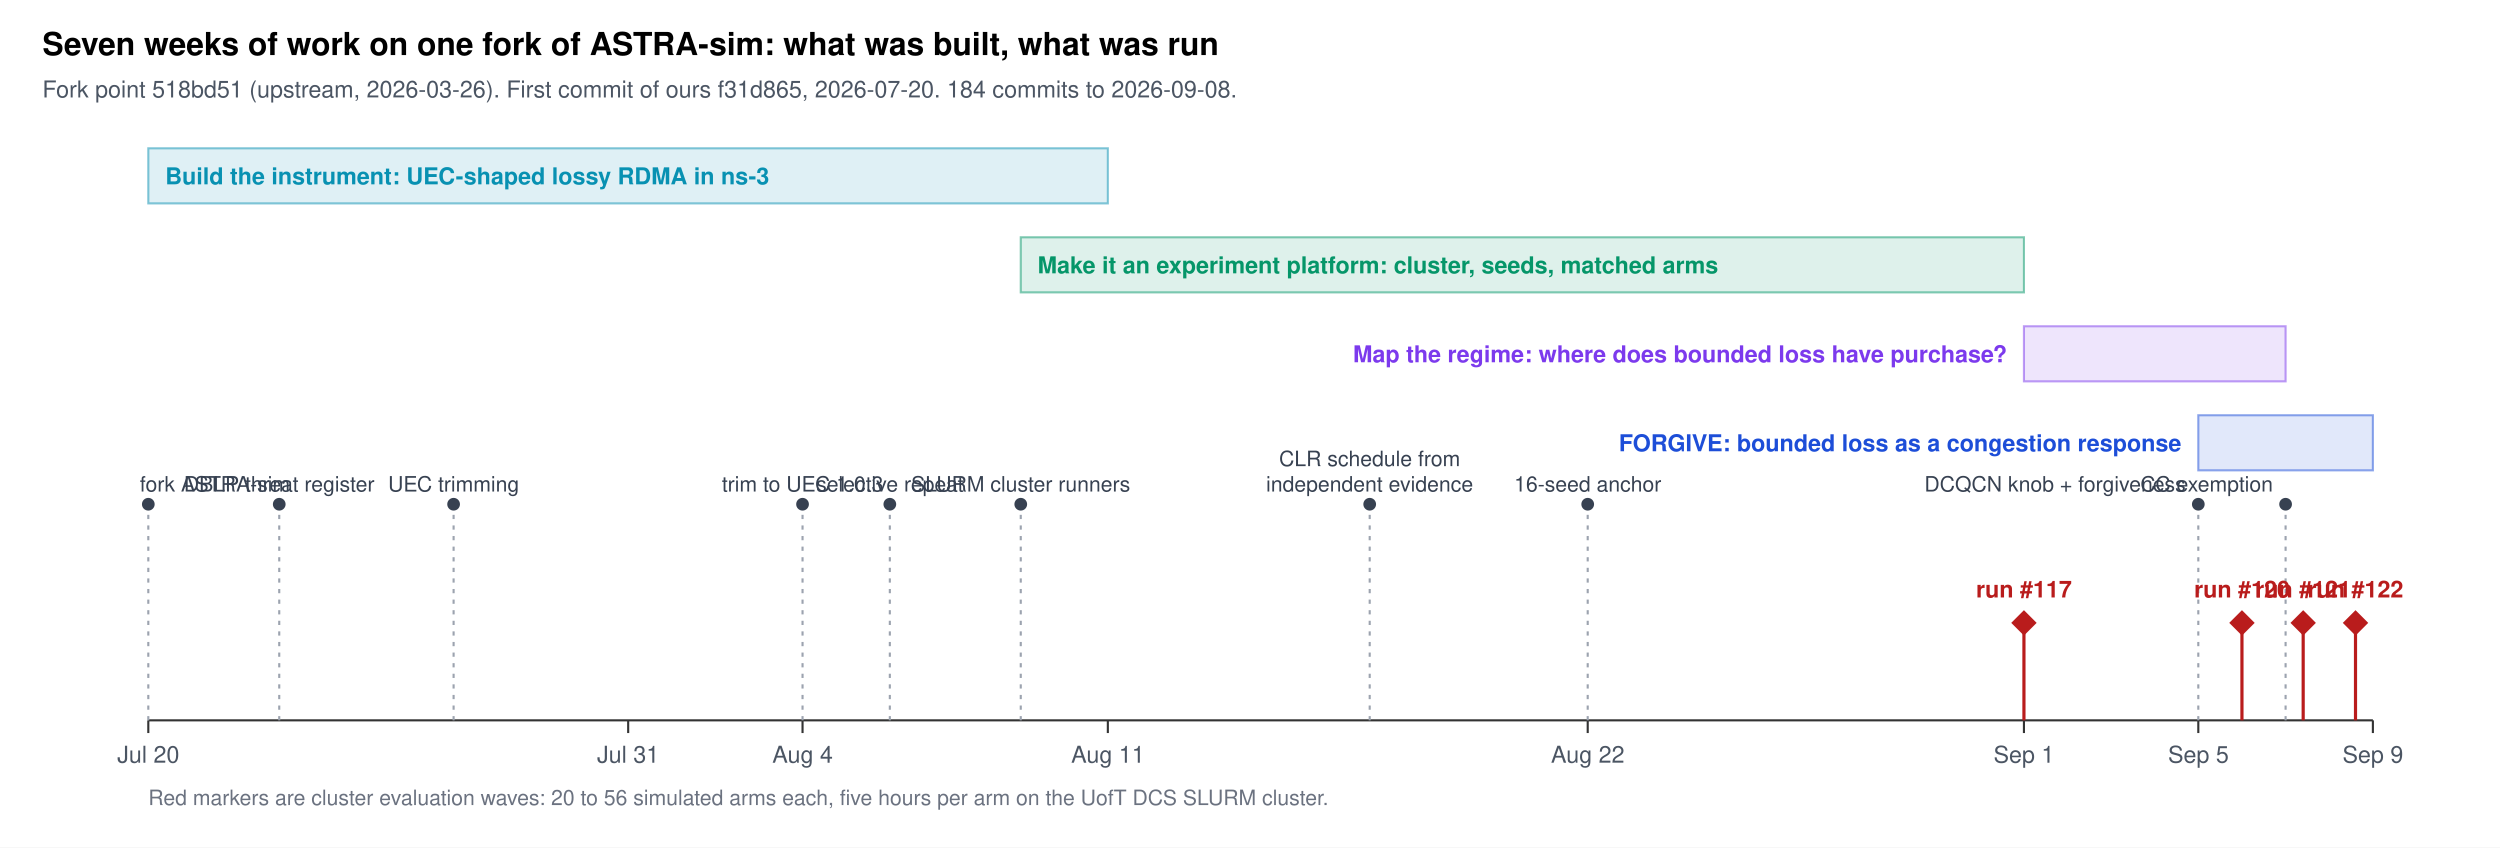
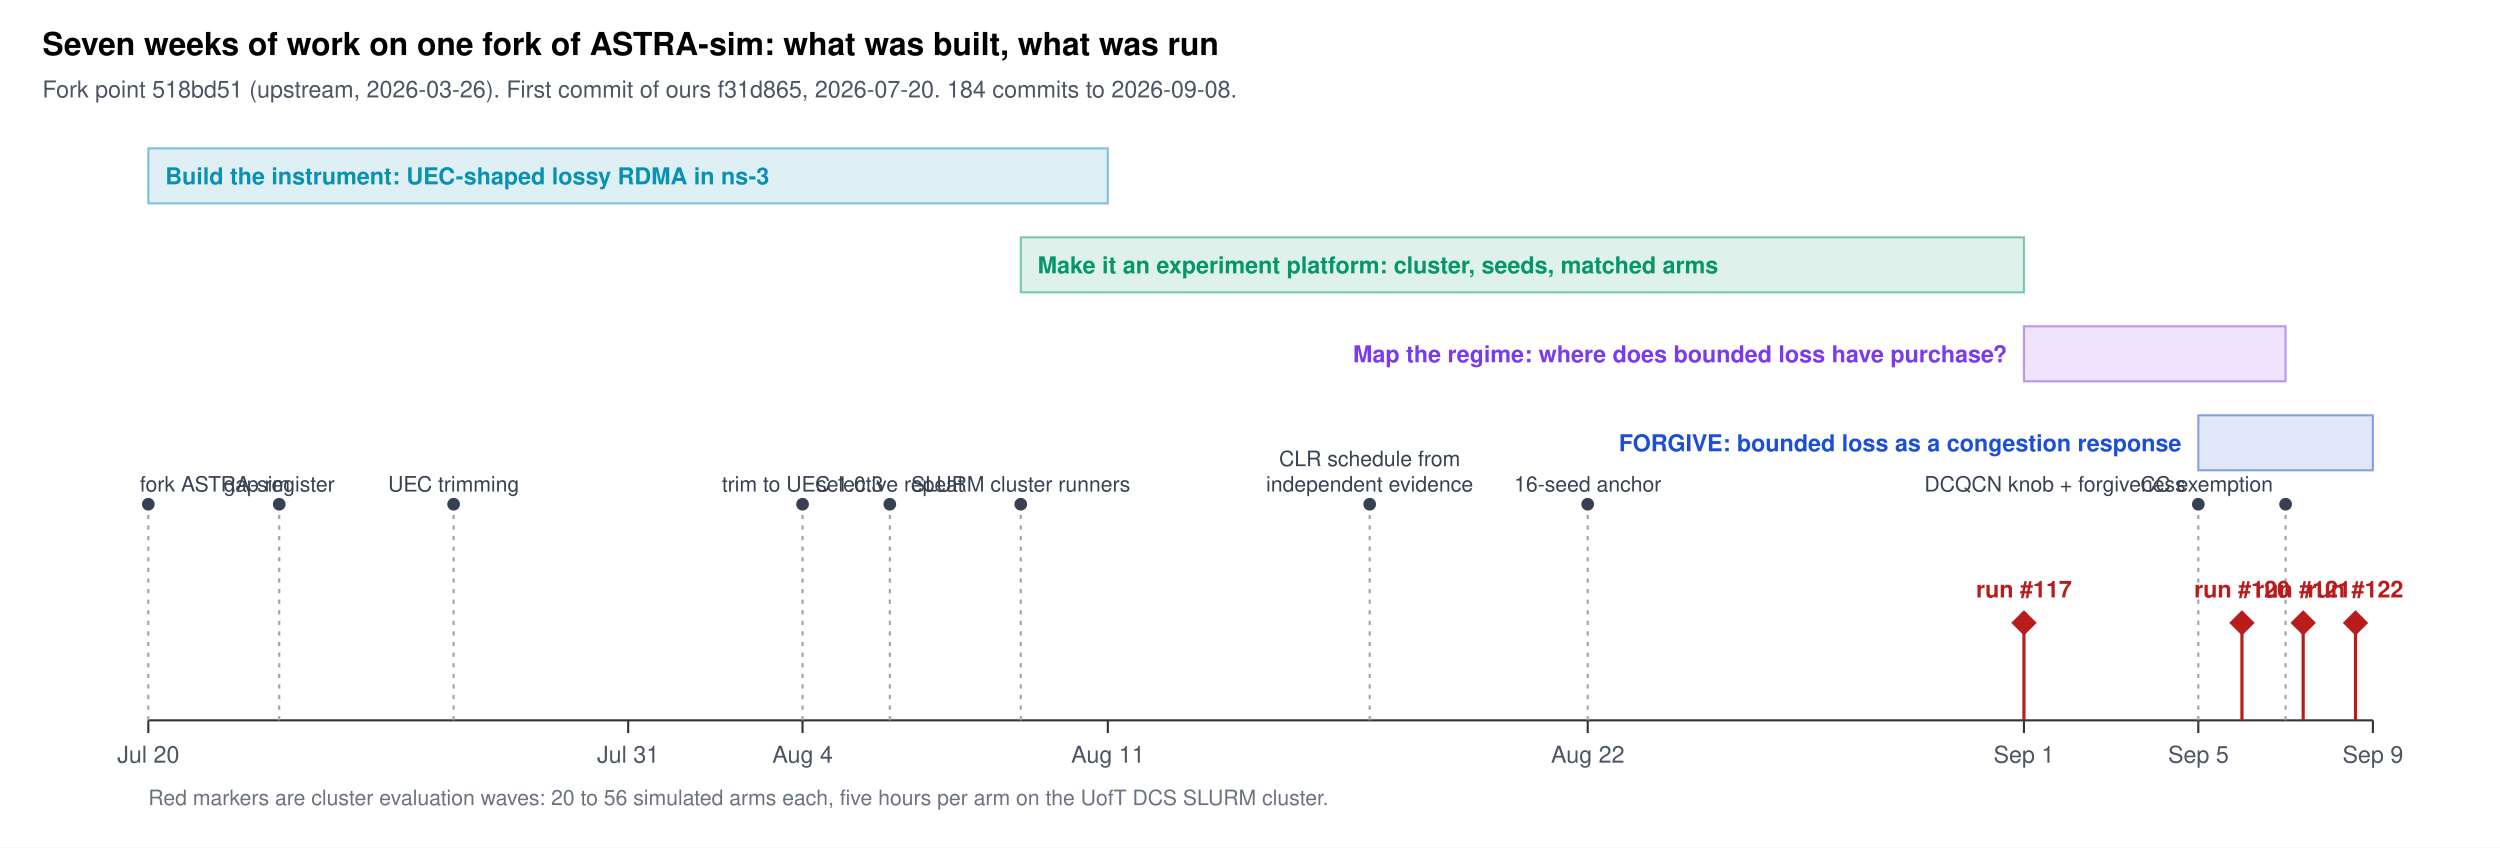
<svg xmlns="http://www.w3.org/2000/svg" width="1180" height="400" viewBox="0 0 1180 400" font-family="Helvetica, Arial, sans-serif" font-size="12">
  <rect width="1180" height="400" fill="white" />
  <text x="20" y="26" font-size="15" font-weight="bold">Seven weeks of work on one fork of ASTRA-sim: what was built, what was run</text>
  <text x="20" y="46" font-size="11" fill="#4b5563">Fork point 518bd51 (upstream, 2026-03-26). First commit of ours f31d865, 2026-07-20. 184 commits to 2026-09-08.</text>
  <line x1="70" y1="340" x2="1120" y2="340" stroke="#333" />
  <line x1="70.0" y1="340" x2="70.0" y2="346" stroke="#333" />
  <text x="70.0" y="360" text-anchor="middle" font-size="11" fill="#4b5563">Jul 20</text>
  <line x1="296.5" y1="340" x2="296.5" y2="346" stroke="#333" />
  <text x="296.471" y="360" text-anchor="middle" font-size="11" fill="#4b5563">Jul 31</text>
  <line x1="378.8" y1="340" x2="378.8" y2="346" stroke="#333" />
  <text x="378.824" y="360" text-anchor="middle" font-size="11" fill="#4b5563">Aug 4</text>
  <line x1="522.9" y1="340" x2="522.9" y2="346" stroke="#333" />
  <text x="522.941" y="360" text-anchor="middle" font-size="11" fill="#4b5563">Aug 11</text>
  <line x1="749.4" y1="340" x2="749.4" y2="346" stroke="#333" />
  <text x="749.412" y="360" text-anchor="middle" font-size="11" fill="#4b5563">Aug 22</text>
  <line x1="955.3" y1="340" x2="955.3" y2="346" stroke="#333" />
  <text x="955.294" y="360" text-anchor="middle" font-size="11" fill="#4b5563">Sep 1</text>
  <line x1="1037.6" y1="340" x2="1037.6" y2="346" stroke="#333" />
  <text x="1037.647" y="360" text-anchor="middle" font-size="11" fill="#4b5563">Sep 5</text>
  <line x1="1120.0" y1="340" x2="1120.0" y2="346" stroke="#333" />
  <text x="1120.0" y="360" text-anchor="middle" font-size="11" fill="#4b5563">Sep 9</text>
  <rect x="70.0" y="70" width="452.9" height="26" fill="#0891b2" fill-opacity="0.13" stroke="#0891b2" stroke-opacity="0.5" />
  <text x="78.0" y="87" font-size="11" fill="#0891b2" font-weight="bold">Build the instrument: UEC-shaped lossy RDMA in ns-3</text>
  <rect x="481.8" y="112" width="473.5" height="26" fill="#059669" fill-opacity="0.13" stroke="#059669" stroke-opacity="0.5" />
  <text x="489.765" y="129" font-size="11" fill="#059669" font-weight="bold">Make it an experiment platform: cluster, seeds, matched arms</text>
  <rect x="955.3" y="154" width="123.5" height="26" fill="#7c3aed" fill-opacity="0.13" stroke="#7c3aed" stroke-opacity="0.5" />
  <text x="947.3" y="171" text-anchor="end" font-size="11" fill="#7c3aed" font-weight="bold">Map the regime: where does bounded loss have purchase?</text>
  <rect x="1037.6" y="196" width="82.4" height="26" fill="#1d4ed8" fill-opacity="0.13" stroke="#1d4ed8" stroke-opacity="0.5" />
  <text x="1029.6" y="213" text-anchor="end" font-size="11" fill="#1d4ed8" font-weight="bold">FORGIVE: bounded loss as a congestion response</text>
  <line x1="70.0" y1="238" x2="70.0" y2="340" stroke="#9ca3af" stroke-dasharray="2 3" />
  <circle cx="70.0" cy="238" r="3" fill="#374151" />
  <text x="66.0" y="232" text-anchor="start" font-size="10" fill="#374151">fork ASTRA-sim</text>
  <line x1="131.8" y1="238" x2="131.8" y2="340" stroke="#9ca3af" stroke-dasharray="2 3" />
  <circle cx="131.8" cy="238" r="3" fill="#374151" />
-   <text x="131.765" y="232" text-anchor="middle" font-size="10" fill="#374151">DBLP threat register</text>
+   <text x="131.765" y="232" text-anchor="middle" font-size="10" fill="#374151">gap register</text>
  <line x1="214.1" y1="238" x2="214.1" y2="340" stroke="#9ca3af" stroke-dasharray="2 3" />
  <circle cx="214.1" cy="238" r="3" fill="#374151" />
  <text x="214.118" y="232" text-anchor="middle" font-size="10" fill="#374151">UEC trimming</text>
  <line x1="378.8" y1="238" x2="378.8" y2="340" stroke="#9ca3af" stroke-dasharray="2 3" />
  <circle cx="378.8" cy="238" r="3" fill="#374151" />
  <text x="378.824" y="232" text-anchor="middle" font-size="10" fill="#374151">trim to UEC 1.0.3</text>
  <line x1="420.0" y1="238" x2="420.0" y2="340" stroke="#9ca3af" stroke-dasharray="2 3" />
  <circle cx="420.0" cy="238" r="3" fill="#374151" />
  <text x="420.0" y="232" text-anchor="middle" font-size="10" fill="#374151">selective repeat</text>
  <line x1="481.8" y1="238" x2="481.8" y2="340" stroke="#9ca3af" stroke-dasharray="2 3" />
  <circle cx="481.8" cy="238" r="3" fill="#374151" />
  <text x="481.765" y="232" text-anchor="middle" font-size="10" fill="#374151">SLURM cluster runners</text>
  <line x1="646.5" y1="238" x2="646.5" y2="340" stroke="#9ca3af" stroke-dasharray="2 3" />
  <circle cx="646.5" cy="238" r="3" fill="#374151" />
  <text x="646.471" y="220" text-anchor="middle" font-size="10" fill="#374151">CLR schedule from</text>
  <text x="646.471" y="232" text-anchor="middle" font-size="10" fill="#374151">independent evidence</text>
  <line x1="749.4" y1="238" x2="749.4" y2="340" stroke="#9ca3af" stroke-dasharray="2 3" />
  <circle cx="749.4" cy="238" r="3" fill="#374151" />
  <text x="749.412" y="232" text-anchor="middle" font-size="10" fill="#374151">16-seed anchor</text>
  <line x1="1037.6" y1="238" x2="1037.6" y2="340" stroke="#9ca3af" stroke-dasharray="2 3" />
  <circle cx="1037.6" cy="238" r="3" fill="#374151" />
  <text x="1031.647" y="232" text-anchor="end" font-size="10" fill="#374151">DCQCN knob + forgiveness</text>
  <line x1="1078.8" y1="238" x2="1078.8" y2="340" stroke="#9ca3af" stroke-dasharray="2 3" />
  <circle cx="1078.8" cy="238" r="3" fill="#374151" />
  <text x="1072.824" y="232" text-anchor="end" font-size="10" fill="#374151">CC exemption</text>
  <line x1="955.3" y1="340" x2="955.3" y2="294" stroke="#b91c1c" stroke-width="1.5" />
  <polygon points="955.3,288 961.3,294 955.3,300 949.3,294" fill="#b91c1c" />
  <text x="955.294" y="282" text-anchor="middle" font-size="11" font-weight="bold" fill="#b91c1c">run #117</text>
  <line x1="1058.2" y1="340" x2="1058.2" y2="294" stroke="#b91c1c" stroke-width="1.5" />
  <polygon points="1058.2,288 1064.2,294 1058.2,300 1052.2,294" fill="#b91c1c" />
  <text x="1058.235" y="282" text-anchor="middle" font-size="11" font-weight="bold" fill="#b91c1c">run #120</text>
  <line x1="1087.1" y1="340" x2="1087.1" y2="294" stroke="#b91c1c" stroke-width="1.5" />
  <polygon points="1087.1,288 1093.1,294 1087.1,300 1081.1,294" fill="#b91c1c" />
  <text x="1087.059" y="282" text-anchor="middle" font-size="11" font-weight="bold" fill="#b91c1c">run #121</text>
  <line x1="1111.8" y1="340" x2="1111.8" y2="294" stroke="#b91c1c" stroke-width="1.5" />
  <polygon points="1111.8,288 1117.8,294 1111.8,300 1105.8,294" fill="#b91c1c" />
  <text x="1111.765" y="282" text-anchor="middle" font-size="11" font-weight="bold" fill="#b91c1c">run #122</text>
  <text x="70" y="380" font-size="10" fill="#6b7280">Red markers are cluster evaluation waves: 20 to 56 simulated arms each, five hours per arm on the UofT DCS SLURM cluster.</text>
</svg>
